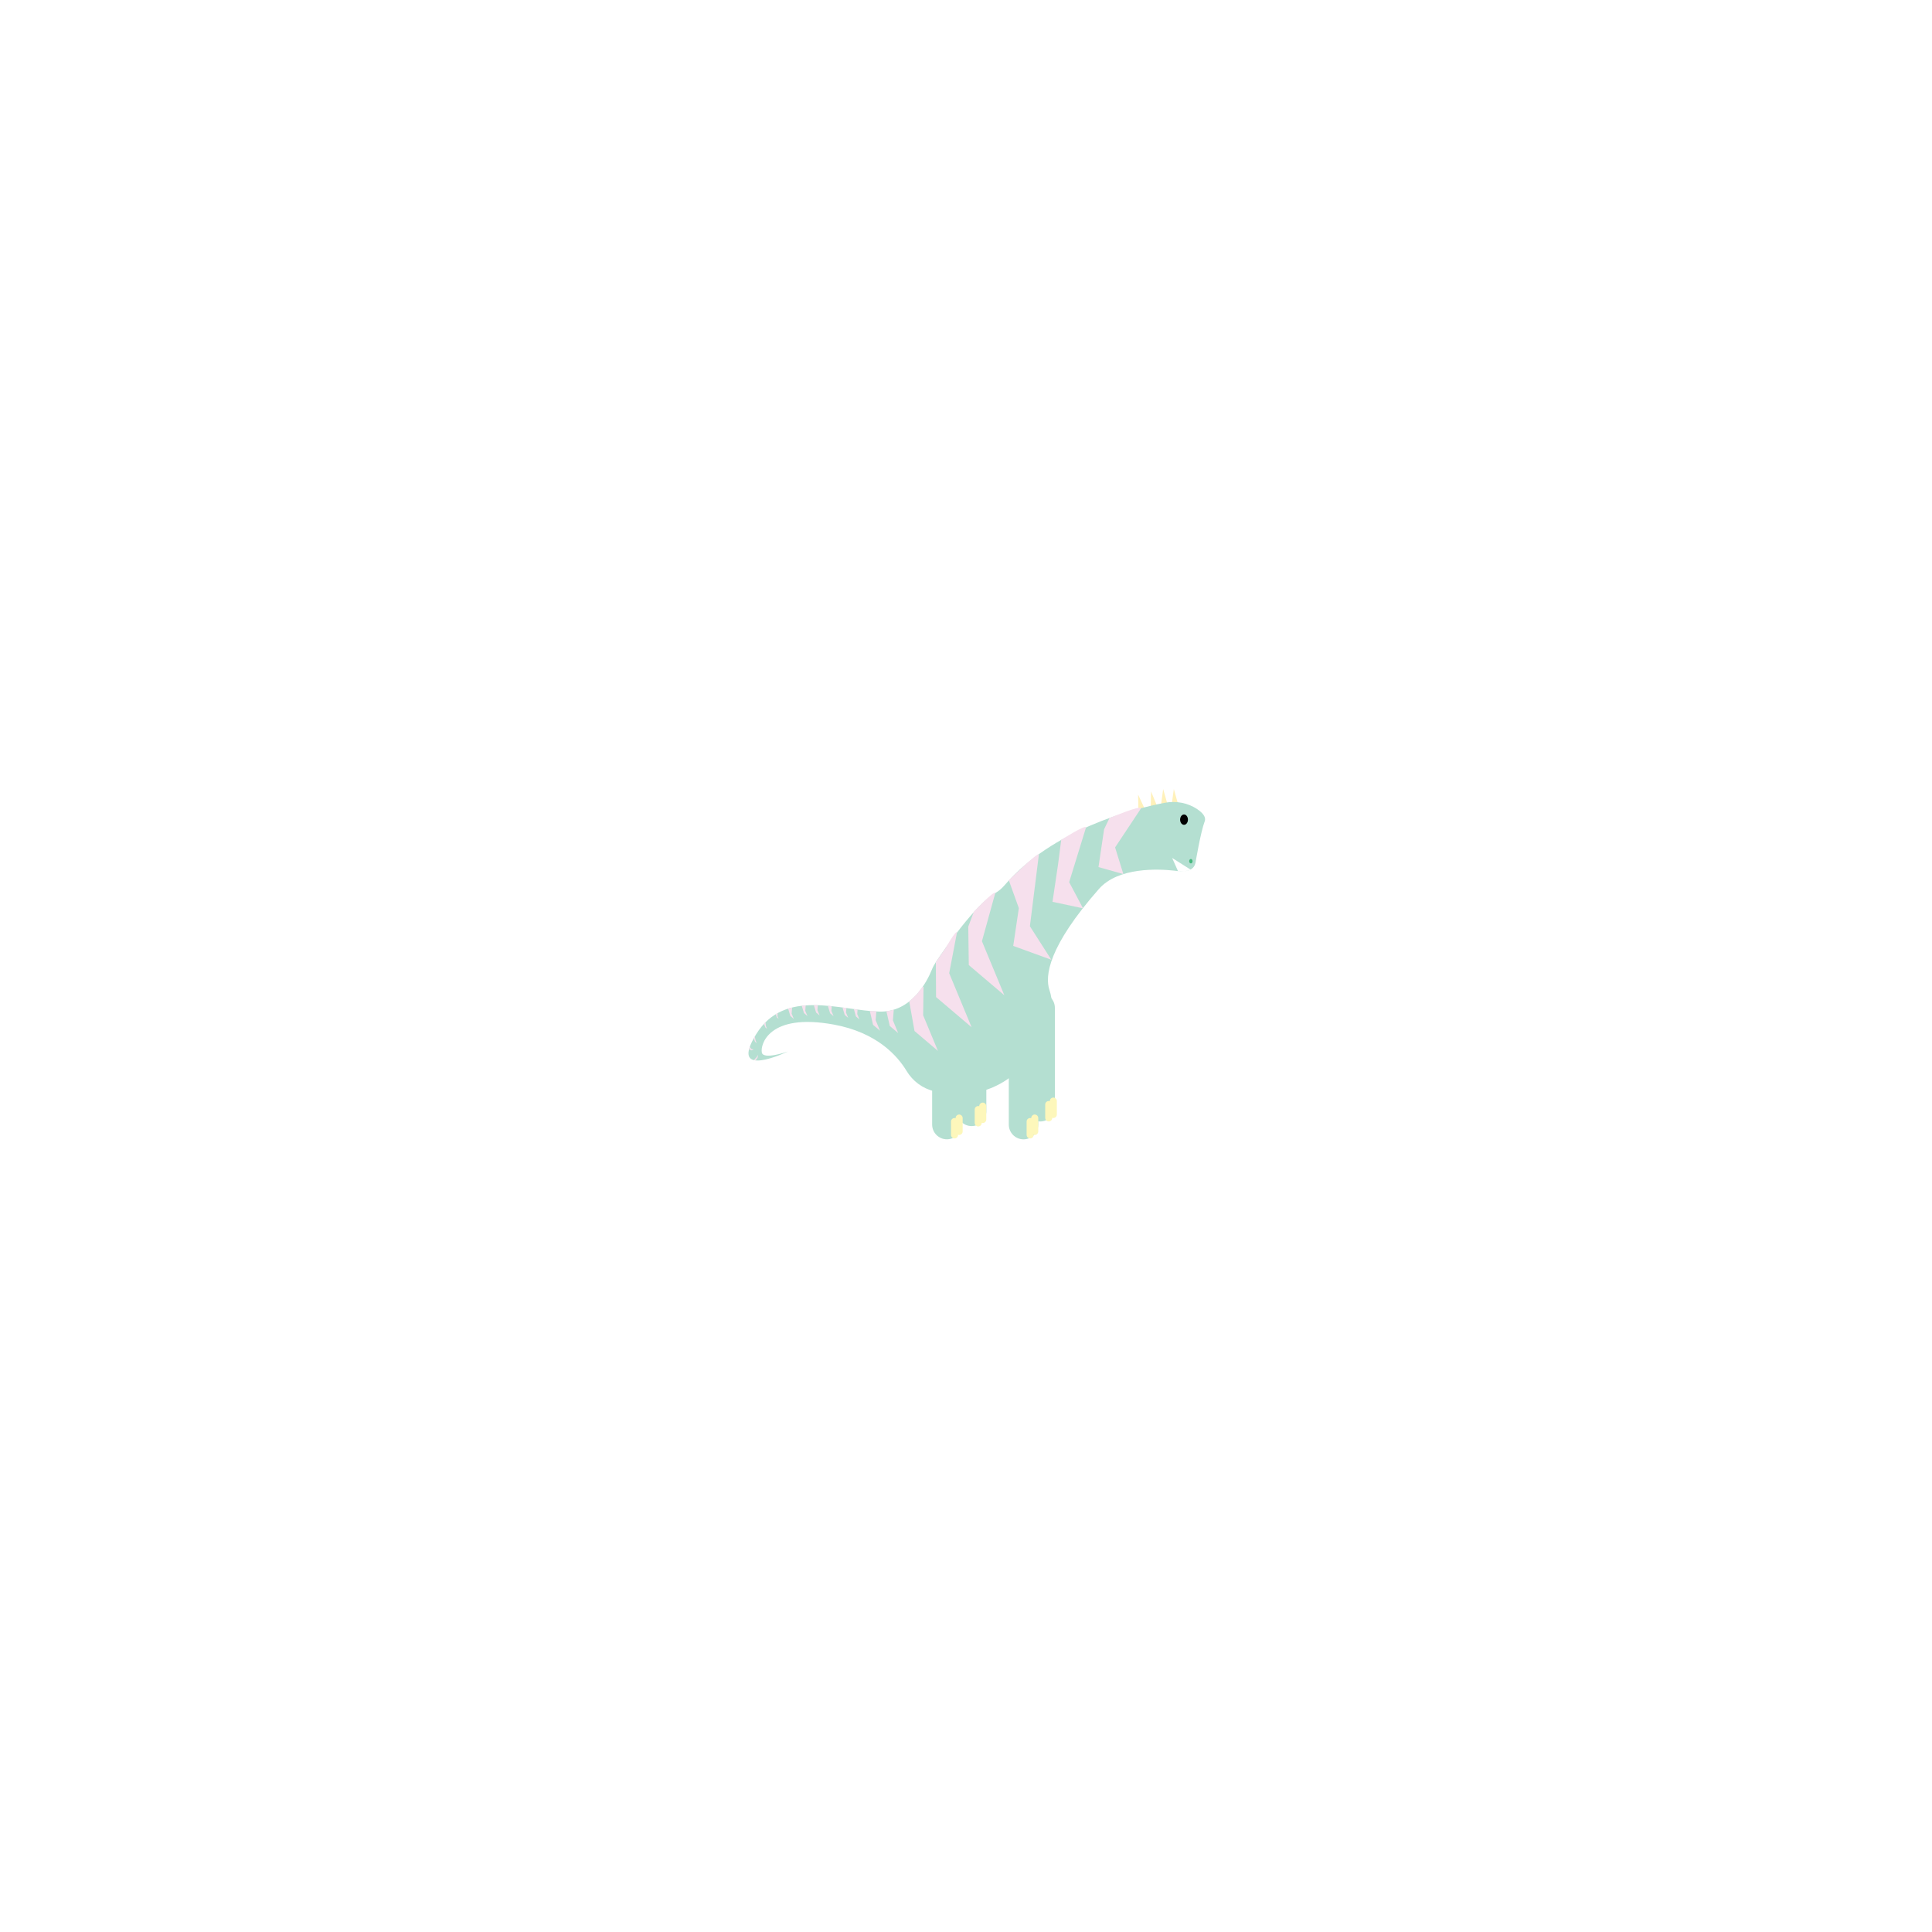
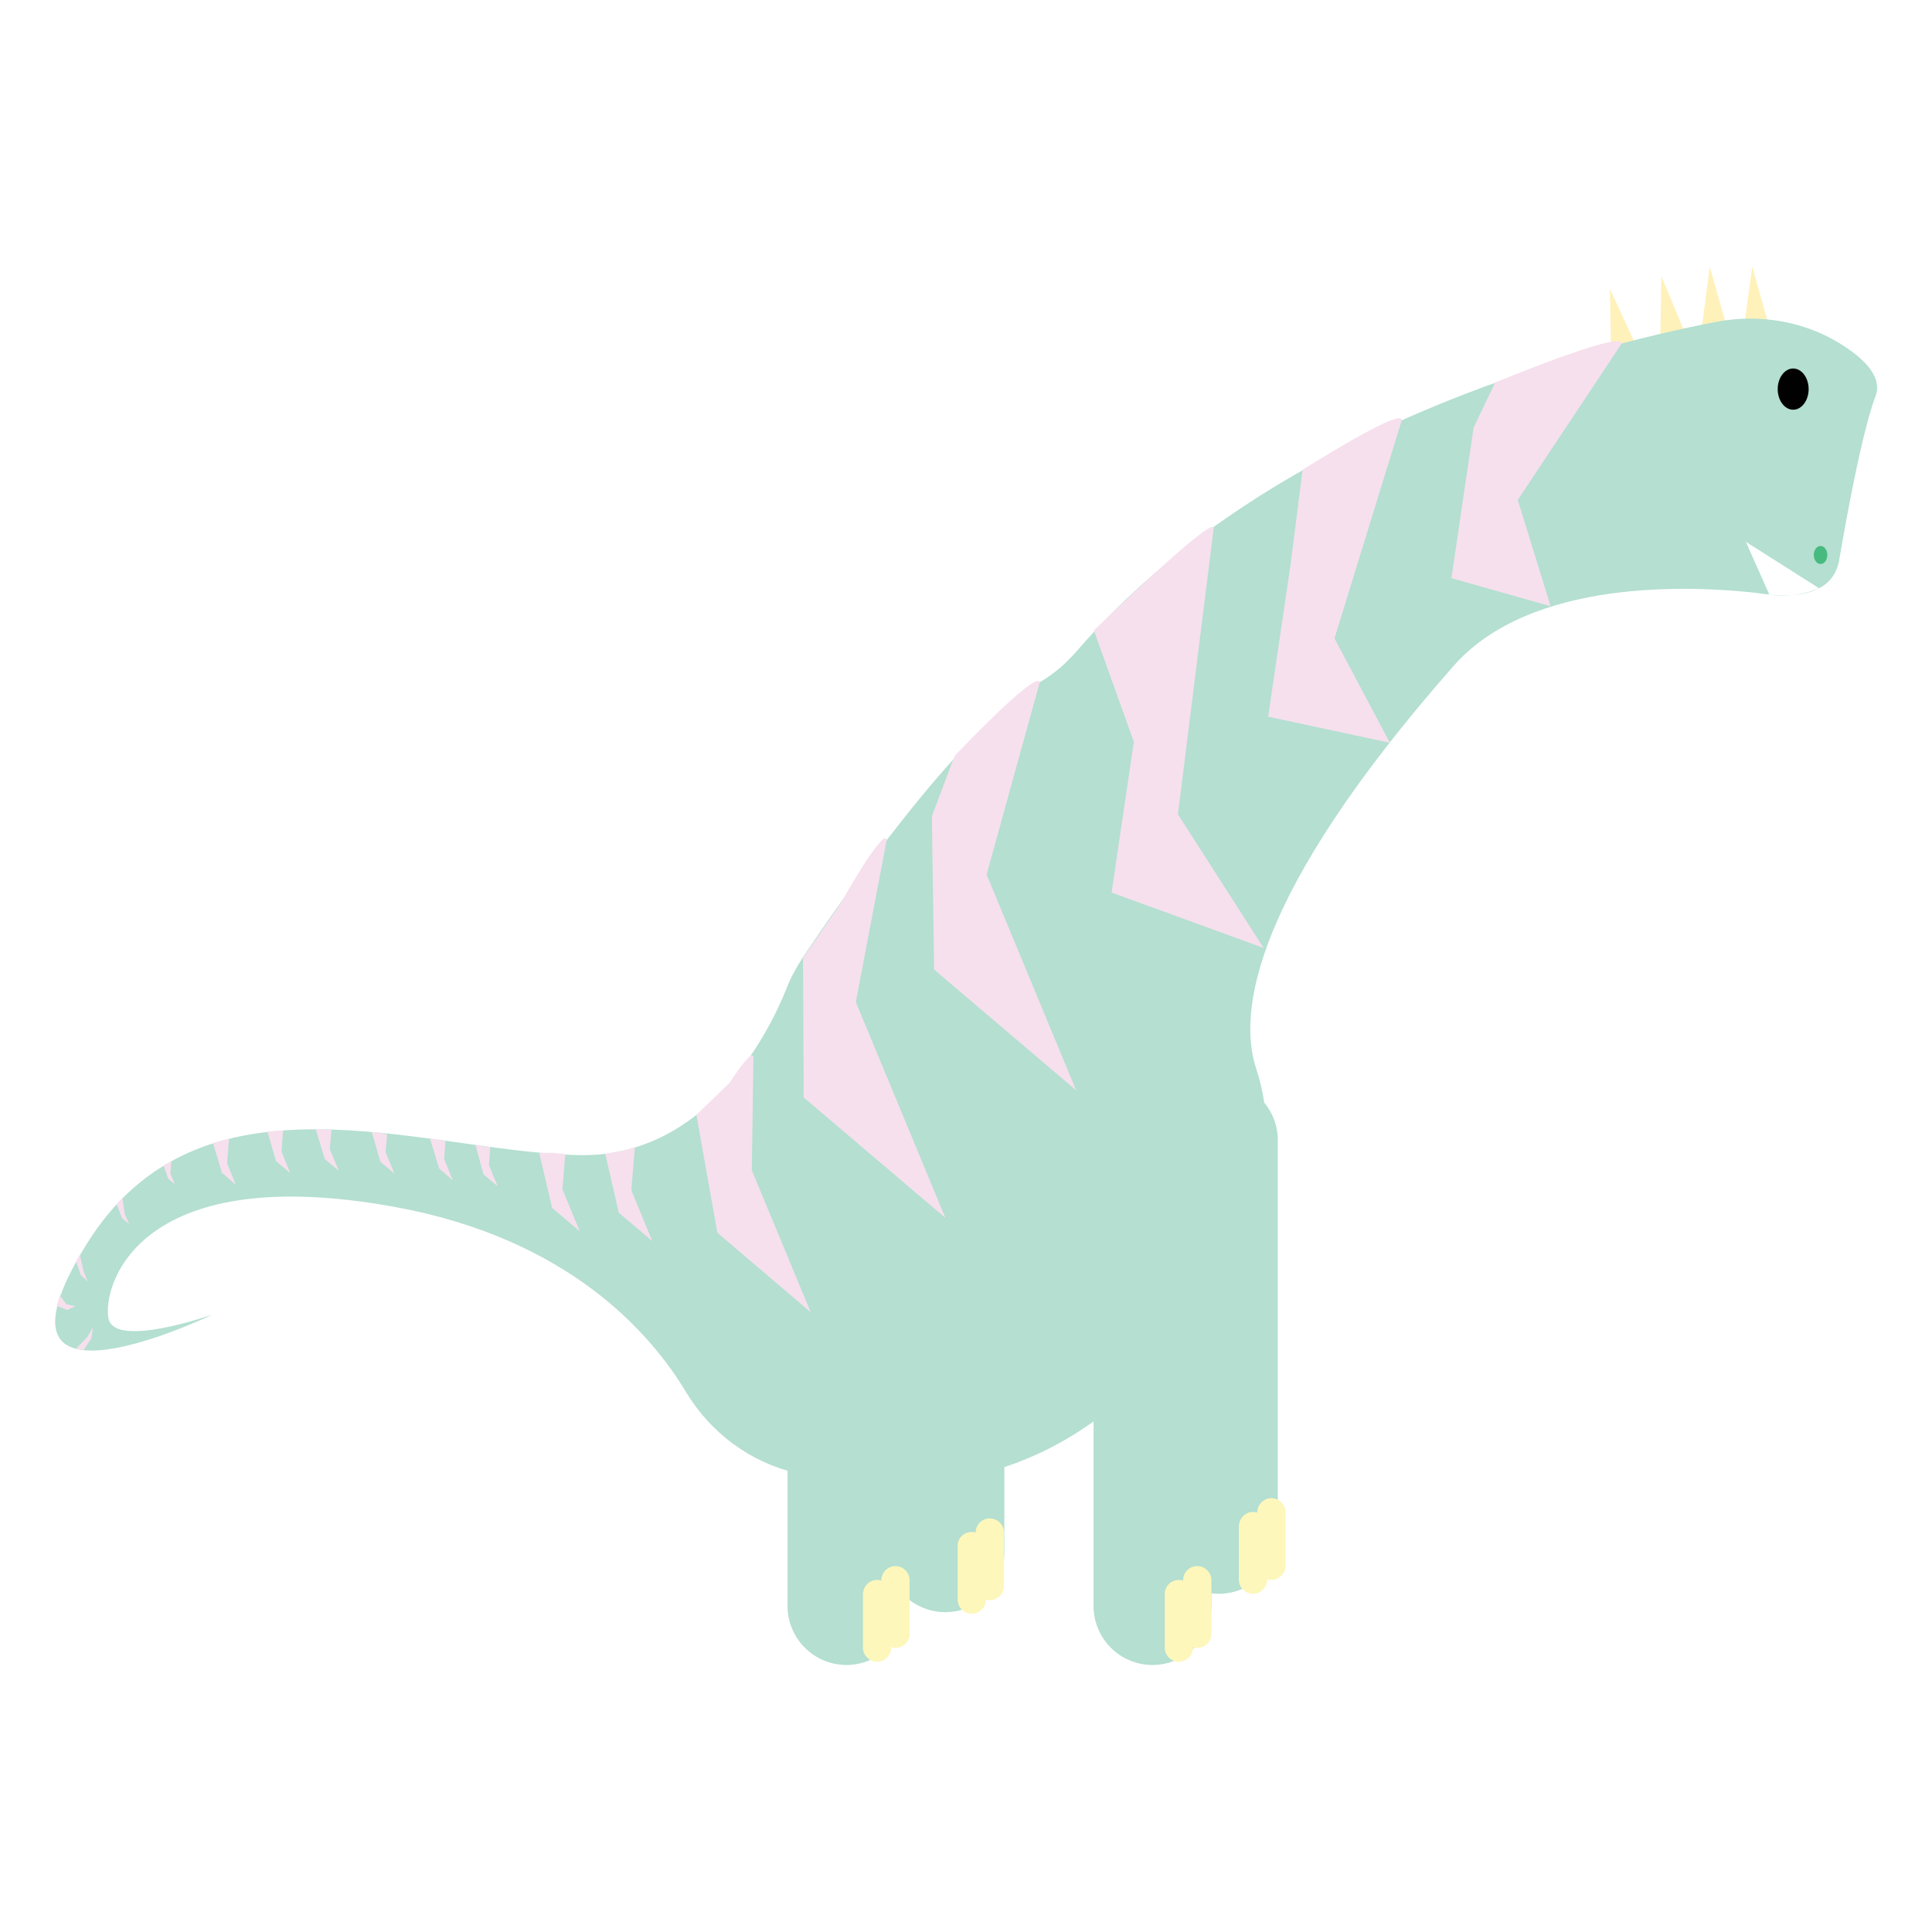
- <svg xmlns="http://www.w3.org/2000/svg" version="1.0" id="Layer_1" x="0px" y="0px" viewBox="0 0 400 400" style="enable-background:new 0 0 400 400;" xml:space="preserve">
+ <svg xmlns="http://www.w3.org/2000/svg" version="1.1" id="Layer_1" x="0px" y="0px" viewBox="0 0 599.8 599.8" style="enable-background:new 0 0 599.8 599.8;" xml:space="preserve">
  <style type="text/css">
	.st0{fill:#FFF1BA;}
	.st1{fill:#B4DFD1;}
	.st2{fill:#010101;}
	.st3{fill:#48BA7F;}
	.st4{fill:#F6E0ED;}
	.st5{fill:#FDF7BB;}
</style>
  <g id="B-Isi">
-     <polygon class="st0" points="237.91,169.42 236.84,169.67 235.76,169.92 235.69,167.22 235.63,164.51 236.77,166.96  " />
-     <polygon class="st0" points="240.38,168.85 239.29,169.06 238.21,169.27 238.26,166.56 238.31,163.85 239.34,166.35  " />
-     <polygon class="st0" points="242.3,168.57 241.2,168.65 240.09,168.72 240.46,166.04 240.82,163.36 241.56,165.96  " />
-     <polygon class="st0" points="244.5,168.57 243.4,168.65 242.3,168.72 242.66,166.04 243.03,163.36 243.76,165.96  " />
+     <polygon class="st0" points="513.4,119.1 507,120.6 500.5,122.1 500.1,105.9 499.8,89.7 506.6,104.4  " />
+     <polygon class="st0" points="528.2,115.7 521.7,117 515.2,118.2 515.5,102 515.8,85.8 522,100.7  " />
+     <polygon class="st0" points="539.7,114 533.1,114.5 526.4,114.9 528.7,98.9 530.8,82.8 535.2,98.4  " />
+     <polygon class="st0" points="552.8,114 546.3,114.5 539.7,114.9 541.8,98.9 544,82.8 548.4,98.4  " />
    <g id="A-Isi_1_">
-       <path class="st1" d="M249.42,170.05c0.34-0.89-0.44-1.77-1.5-2.49c-1.99-1.37-4.47-1.8-6.84-1.34    c-6.76,1.32-23.19,5.57-33.07,17.03c-0.56,0.65-1.21,1.22-1.95,1.65c-4.2,2.45-10.4,11.44-12.3,14.29    c-0.34,0.52-0.63,1.06-0.86,1.64c-0.92,2.27-4.16,8.8-10.86,8.61c-8.1-0.22-19.58-4.91-25.49,4.69c-5.91,9.6,6.58,3.57,6.58,3.57    s-5.06,1.79-5.4,0.22s1.35-8.26,14.86-5.8c8.98,1.63,13.25,6.52,15.11,9.61c1.27,2.11,3.32,3.64,5.72,4.2    c5.13,1.2,13.67,1.41,20.09-7.38c0.3-0.41,0.56-0.86,0.78-1.31c0.98-2,1.94-4,2.72-5.67c0.98-2.08,0.99-4.43,0.26-6.62    c-0.95-2.89-0.25-8.97,10.25-20.9c4.02-4.57,12.36-4.15,15.61-3.79c0.58,0.07,3.87,0.74,4.38-1.6    C247.51,178.65,248.57,172.28,249.42,170.05z M243.9,180.37l-1.22-2.74l3.8,2.4C246.48,180.03,245.4,180.58,243.9,180.37z" />
-       <ellipse class="st2" cx="245.14" cy="169.7" rx="0.81" ry="1.07" />
-       <ellipse class="st3" cx="246.56" cy="178.3" rx="0.35" ry="0.46" />
-       <path class="st4" d="M236.26,167.33l-5.39,8.12l1.71,5.52l-5.15-1.45l1.16-7.82l1.12-2.34    C229.7,169.36,236.21,166.64,236.26,167.33z" />
-       <path class="st4" d="M224.85,171.31l-3.49,11.33l2.87,5.42l-6.32-1.35l1.16-7.82l0.64-4.99    C219.71,173.9,224.8,170.63,224.85,171.31z" />
-       <path class="st4" d="M215.09,176.91l-1.86,14.86l4.44,6.94l-7.89-2.87l1.16-7.82l-2.08-5.78    C208.86,182.24,215.04,176.23,215.09,176.91z" />
-       <path class="st4" d="M206.06,184.9l-2.76,9.97l4.64,11.19l-7.36-6.25l-0.11-7.96l1.17-3.11    C201.64,188.74,205.9,184.24,206.06,184.9z" />
-       <path class="st4" d="M198.13,193.07l-1.61,8.42l4.64,11.19l-7.36-6.25l-0.04-7.23l2.01-2.91    C195.76,196.28,197.98,192.41,198.13,193.07z" />
-       <path class="st4" d="M191.21,204.42l-0.08,5.79l3.06,7.37l-4.85-4.12l-1.09-6.12l1.72-1.65    C189.97,205.68,191.22,203.73,191.21,204.42z" />
-       <polygon class="st4" points="185.05,209.04 184.87,211.25 185.96,213.89 184.22,212.42 183.52,209.37 184.4,209.22   " />
-       <polygon class="st4" points="181.44,209.38 181.29,211.21 182.2,213.4 180.76,212.18 180.09,209.32 180.82,209.32   " />
-       <polygon class="st4" points="177.55,209.02 177.48,209.95 177.94,211.06 177.21,210.44 176.78,208.91 177.24,208.98   " />
-       <polygon class="st4" points="175.24,208.71 175.16,209.64 175.62,210.75 174.89,210.13 174.43,208.59 174.92,208.64   " />
-       <polygon class="st4" points="172.2,208.36 172.13,209.29 172.59,210.4 171.86,209.78 171.4,208.24 171.88,208.29   " />
-       <polygon class="st4" points="169.32,208.12 169.24,209.14 169.7,210.25 168.96,209.63 168.5,208.09 168.98,208.11   " />
-       <polygon class="st4" points="166.81,208.16 166.72,209.26 167.18,210.37 166.45,209.75 165.99,208.21 166.46,208.19   " />
-       <polygon class="st4" points="164,208.59 163.9,209.86 164.36,210.97 163.63,210.35 163.17,208.81 163.64,208.69   " />
-       <polygon class="st4" points="161.01,209.75 160.97,210.41 161.2,210.95 160.84,210.65 160.61,209.98 160.81,209.85   " />
-       <polygon class="st4" points="158.48,211.65 158.59,212.48 158.82,213.02 158.46,212.72 158.17,211.98 158.3,211.84   " />
-       <polygon class="st4" points="156.26,214.6 156.45,215.43 156.67,215.98 156.31,215.67 156.06,214.95 156.15,214.79   " />
-       <polygon class="st4" points="155.23,216.73 155.56,217.18 156.03,217.28 155.62,217.47 155.07,217.25 155.15,216.98   " />
-       <polygon class="st4" points="156.06,219.48 156.65,218.87 156.94,218.37 156.87,218.93 156.46,219.55 156.29,219.53   " />
+       <path class="st1" d="M582.3,122.9c2-5.3-2.6-10.6-9-14.9c-11.9-8.2-26.8-10.8-40.9-8c-40.5,7.9-138.8,33.3-197.9,101.9    c-3.4,3.9-7.2,7.3-11.7,9.9c-25.1,14.7-62.2,68.5-73.6,85.5c-2,3.1-3.8,6.3-5.1,9.8c-5.5,13.6-24.9,52.7-65,51.5    c-48.5-1.3-117.2-29.4-152.5,28.1s39.4,21.4,39.4,21.4s-30.3,10.7-32.3,1.3c-2-9.4,8.1-49.4,88.9-34.7c53.7,9.8,79.3,39,90.4,57.5    c7.6,12.6,19.9,21.8,34.2,25.1c30.7,7.2,81.8,8.4,120.2-44.2c1.8-2.5,3.4-5.1,4.7-7.8c5.9-12,11.6-23.9,16.3-33.9    c5.9-12.4,5.9-26.5,1.6-39.6c-5.7-17.3-1.5-53.7,61.3-125.1c24.1-27.3,74-24.8,93.4-22.7c3.5,0.4,23.2,4.4,26.2-9.6    C570.9,174.4,577.2,136.2,582.3,122.9z M549.3,184.6l-7.3-16.4l22.7,14.4C564.7,182.6,558.2,185.9,549.3,184.6z" />
+       <ellipse class="st2" cx="556.7" cy="120.8" rx="4.8" ry="6.4" />
+       <ellipse class="st3" cx="565.2" cy="172.3" rx="2.1" ry="2.8" />
+       <path class="st4" d="M503.5,106.6l-32.3,48.6l10.2,33l-30.8-8.7l6.9-46.8l6.7-14C464.3,118.8,503.2,102.5,503.5,106.6z" />
+       <path class="st4" d="M435.2,130.4l-20.9,67.8l17.2,32.4l-37.8-8.1l6.9-46.8l3.8-29.9C404.5,145.9,434.9,126.4,435.2,130.4z" />
+       <path class="st4" d="M376.8,163.9l-11.1,88.9l26.6,41.5l-47.2-17.2l6.9-46.8l-12.4-34.6C339.5,195.8,376.5,159.9,376.8,163.9z" />
+       <path class="st4" d="M322.8,211.8l-16.5,59.7l27.8,67L290,301l-0.7-47.6l7-18.6C296.3,234.7,321.8,207.8,322.8,211.8z" />
+       <path class="st4" d="M275.3,260.7l-9.6,50.4l27.8,67l-44-37.4l-0.2-43.3l12-17.4C261.2,279.9,274.4,256.7,275.3,260.7z" />
+       <path class="st4" d="M233.9,328.6l-0.5,34.7l18.3,44.1l-29-24.7l-6.5-36.6l10.3-9.9C226.5,336.1,234,324.4,233.9,328.6z" />
+       <polygon class="st4" points="197.1,356.2 196,369.5 202.5,385.3 192.1,376.5 187.9,358.2 193.2,357.3   " />
+       <polygon class="st4" points="175.5,358.3 174.6,369.2 180,382.3 171.4,375 167.4,357.9 171.7,357.9   " />
+       <polygon class="st4" points="152.2,356.1 151.8,361.7 154.5,368.3 150.1,364.6 147.6,355.4 150.3,355.9   " />
+       <polygon class="st4" points="138.3,354.3 137.9,359.8 140.6,366.5 136.3,362.7 133.5,353.5 136.4,353.8   " />
+       <polygon class="st4" points="120.2,352.2 119.7,357.7 122.5,364.4 118.1,360.7 115.4,351.4 118.2,351.7   " />
+       <polygon class="st4" points="102.9,350.7 102.4,356.8 105.2,363.5 100.8,359.8 98,350.5 100.9,350.7   " />
+       <polygon class="st4" points="87.9,351 87.4,357.5 90.1,364.2 85.7,360.5 83,351.3 85.8,351.1   " />
+       <polygon class="st4" points="71.1,353.5 70.5,361.1 73.2,367.8 68.9,364.1 66.1,354.8 68.9,354.1   " />
+       <polygon class="st4" points="53.2,360.5 52.9,364.4 54.3,367.7 52.2,365.9 50.8,361.9 52,361.1   " />
+       <polygon class="st4" points="38,371.8 38.7,376.8 40.1,380 37.9,378.2 36.2,373.8 37,373   " />
+       <polygon class="st4" points="24.8,389.5 25.9,394.5 27.2,397.8 25.1,395.9 23.6,391.6 24.1,390.6   " />
+       <polygon class="st4" points="18.6,402.2 20.6,404.9 23.4,405.5 20.9,406.7 17.6,405.4 18.1,403.7   " />
+       <polygon class="st4" points="23.6,418.7 27.1,415.1 28.8,412.1 28.4,415.4 26,419.1 24.9,419   " />
    </g>
-     <path class="st1" d="M196.04,235.88L196.04,235.88c-1.68,0-3.05-1.37-3.05-3.05v-7.13c0-1.68,1.37-3.05,3.05-3.05l0,0   c1.68,0,3.05,1.37,3.05,3.05v7.13C199.09,234.51,197.71,235.88,196.04,235.88z" />
-     <path class="st1" d="M211.91,235.89L211.91,235.89c-1.68,0-3.05-1.37-3.05-3.05v-20.48c0-1.68,1.37-3.05,3.05-3.05h0   c1.68,0,3.05,1.37,3.05,3.05v20.48C214.96,234.52,213.59,235.89,211.91,235.89z" />
-     <path class="st1" d="M215.35,232.19L215.35,232.19c-1.68,0-3.05-1.37-3.05-3.05v-20.48c0-1.68,1.37-3.05,3.05-3.05l0,0   c1.68,0,3.05,1.37,3.05,3.05v20.48C218.4,230.82,217.03,232.19,215.35,232.19z" />
-     <path class="st1" d="M201.16,233.14L201.16,233.14c-1.68,0-3.05-1.37-3.05-3.05v-7.13c0-1.68,1.37-3.05,3.05-3.05l0,0   c1.68,0,3.05,1.37,3.05,3.05v7.13C204.21,231.77,202.83,233.14,201.16,233.14z" />
-     <path class="st5" d="M213.28,231.47L213.28,231.47c0.4,0,0.73,0.33,0.73,0.73v2.77c0,0.4-0.33,0.73-0.73,0.73l0,0   c-0.4,0-0.73-0.33-0.73-0.73v-2.77C212.55,231.8,212.88,231.47,213.28,231.47z" />
-     <path class="st5" d="M214.23,230.75L214.23,230.75c0.4,0,0.73,0.33,0.73,0.73v2.77c0,0.4-0.33,0.73-0.73,0.73l0,0   c-0.4,0-0.73-0.33-0.73-0.73v-2.77C213.5,231.08,213.83,230.75,214.23,230.75z" />
-     <path class="st5" d="M217.13,227.95L217.13,227.95c0.4,0,0.73,0.33,0.73,0.73v2.77c0,0.4-0.33,0.73-0.73,0.73h0   c-0.4,0-0.73-0.33-0.73-0.73v-2.77C216.4,228.28,216.73,227.95,217.13,227.95z" />
-     <path class="st5" d="M218.08,227.24L218.08,227.24c0.4,0,0.73,0.33,0.73,0.73v2.77c0,0.4-0.33,0.73-0.73,0.73l0,0   c-0.4,0-0.73-0.33-0.73-0.73v-2.77C217.35,227.57,217.68,227.24,218.08,227.24z" />
-     <path class="st5" d="M202.53,228.99L202.53,228.99c0.4,0,0.73,0.33,0.73,0.73v2.77c0,0.4-0.33,0.73-0.73,0.73l0,0   c-0.4,0-0.73-0.33-0.73-0.73v-2.77C201.79,229.32,202.12,228.99,202.53,228.99z" />
-     <path class="st5" d="M203.47,228.28L203.47,228.28c0.4,0,0.73,0.33,0.73,0.73v2.77c0,0.4-0.33,0.73-0.73,0.73l0,0   c-0.4,0-0.73-0.33-0.73-0.73v-2.77C202.74,228.61,203.07,228.28,203.47,228.28z" />
-     <path class="st5" d="M197.63,231.47L197.63,231.47c0.4,0,0.73,0.33,0.73,0.73v2.77c0,0.4-0.33,0.73-0.73,0.73l0,0   c-0.4,0-0.73-0.33-0.73-0.73v-2.77C196.9,231.8,197.23,231.47,197.63,231.47z" />
-     <path class="st5" d="M198.58,230.75L198.58,230.75c0.4,0,0.73,0.33,0.73,0.73v2.77c0,0.4-0.33,0.73-0.73,0.73l0,0   c-0.4,0-0.73-0.33-0.73-0.73v-2.77C197.85,231.08,198.18,230.75,198.58,230.75z" />
+     <path class="st1" d="M262.8,516.9L262.8,516.9c-10.1,0-18.3-8.2-18.3-18.3v-42.7c0-10.1,8.2-18.3,18.3-18.3l0,0   c10.1,0,18.3,8.2,18.3,18.3v42.7C281.1,508.7,272.8,516.9,262.8,516.9z" />
+     <path class="st1" d="M357.8,516.9L357.8,516.9c-10.1,0-18.3-8.2-18.3-18.3V376.1c0-10.1,8.2-18.3,18.3-18.3l0,0   c10.1,0,18.3,8.2,18.3,18.3v122.6C376.1,508.7,367.9,516.9,357.8,516.9z" />
+     <path class="st1" d="M378.4,494.8L378.4,494.8c-10.1,0-18.3-8.2-18.3-18.3V354c0-10.1,8.2-18.3,18.3-18.3l0,0   c10.1,0,18.3,8.2,18.3,18.3v122.6C396.6,486.6,388.4,494.8,378.4,494.8z" />
+     <path class="st1" d="M293.5,500.5L293.5,500.5c-10.1,0-18.3-8.2-18.3-18.3v-42.7c0-10.1,8.2-18.3,18.3-18.3l0,0   c10.1,0,18.3,8.2,18.3,18.3v42.7C311.7,492.3,303.5,500.5,293.5,500.5z" />
+     <path class="st5" d="M366,490.5L366,490.5c2.4,0,4.4,2,4.4,4.4v16.6c0,2.4-2,4.4-4.4,4.4l0,0c-2.4,0-4.4-2-4.4-4.4v-16.6   C361.6,492.4,363.6,490.5,366,490.5z" />
+     <path class="st5" d="M371.7,486.2L371.7,486.2c2.4,0,4.4,2,4.4,4.4v16.6c0,2.4-2,4.4-4.4,4.4l0,0c-2.4,0-4.4-2-4.4-4.4v-16.6   C367.3,488.1,369.3,486.2,371.7,486.2z" />
+     <path class="st5" d="M389,469.4L389,469.4c2.4,0,4.4,2,4.4,4.4v16.6c0,2.4-2,4.4-4.4,4.4l0,0c-2.4,0-4.4-2-4.4-4.4v-16.6   C384.7,471.4,386.6,469.4,389,469.4z" />
+     <path class="st5" d="M394.7,465.1L394.7,465.1c2.4,0,4.4,2,4.4,4.4v16.6c0,2.4-2,4.4-4.4,4.4l0,0c-2.4,0-4.4-2-4.4-4.4v-16.6   C390.4,467.1,392.3,465.1,394.7,465.1z" />
+     <path class="st5" d="M301.7,475.6L301.7,475.6c2.4,0,4.4,2,4.4,4.4v16.6c0,2.4-2,4.4-4.4,4.4l0,0c-2.4,0-4.4-2-4.4-4.4V480   C297.2,477.6,299.2,475.6,301.7,475.6z" />
+     <path class="st5" d="M307.3,471.4L307.3,471.4c2.4,0,4.4,2,4.4,4.4v16.6c0,2.4-2,4.4-4.4,4.4l0,0c-2.4,0-4.4-2-4.4-4.4v-16.6   C302.9,473.3,304.9,471.4,307.3,471.4z" />
+     <path class="st5" d="M272.3,490.5L272.3,490.5c2.4,0,4.4,2,4.4,4.4v16.6c0,2.4-2,4.4-4.4,4.4l0,0c-2.4,0-4.4-2-4.4-4.4v-16.6   C268,492.4,269.9,490.5,272.3,490.5z" />
+     <path class="st5" d="M278,486.2L278,486.2c2.4,0,4.4,2,4.4,4.4v16.6c0,2.4-2,4.4-4.4,4.4l0,0c-2.4,0-4.4-2-4.4-4.4v-16.6   C273.7,488.1,275.6,486.2,278,486.2z" />
  </g>
</svg>
